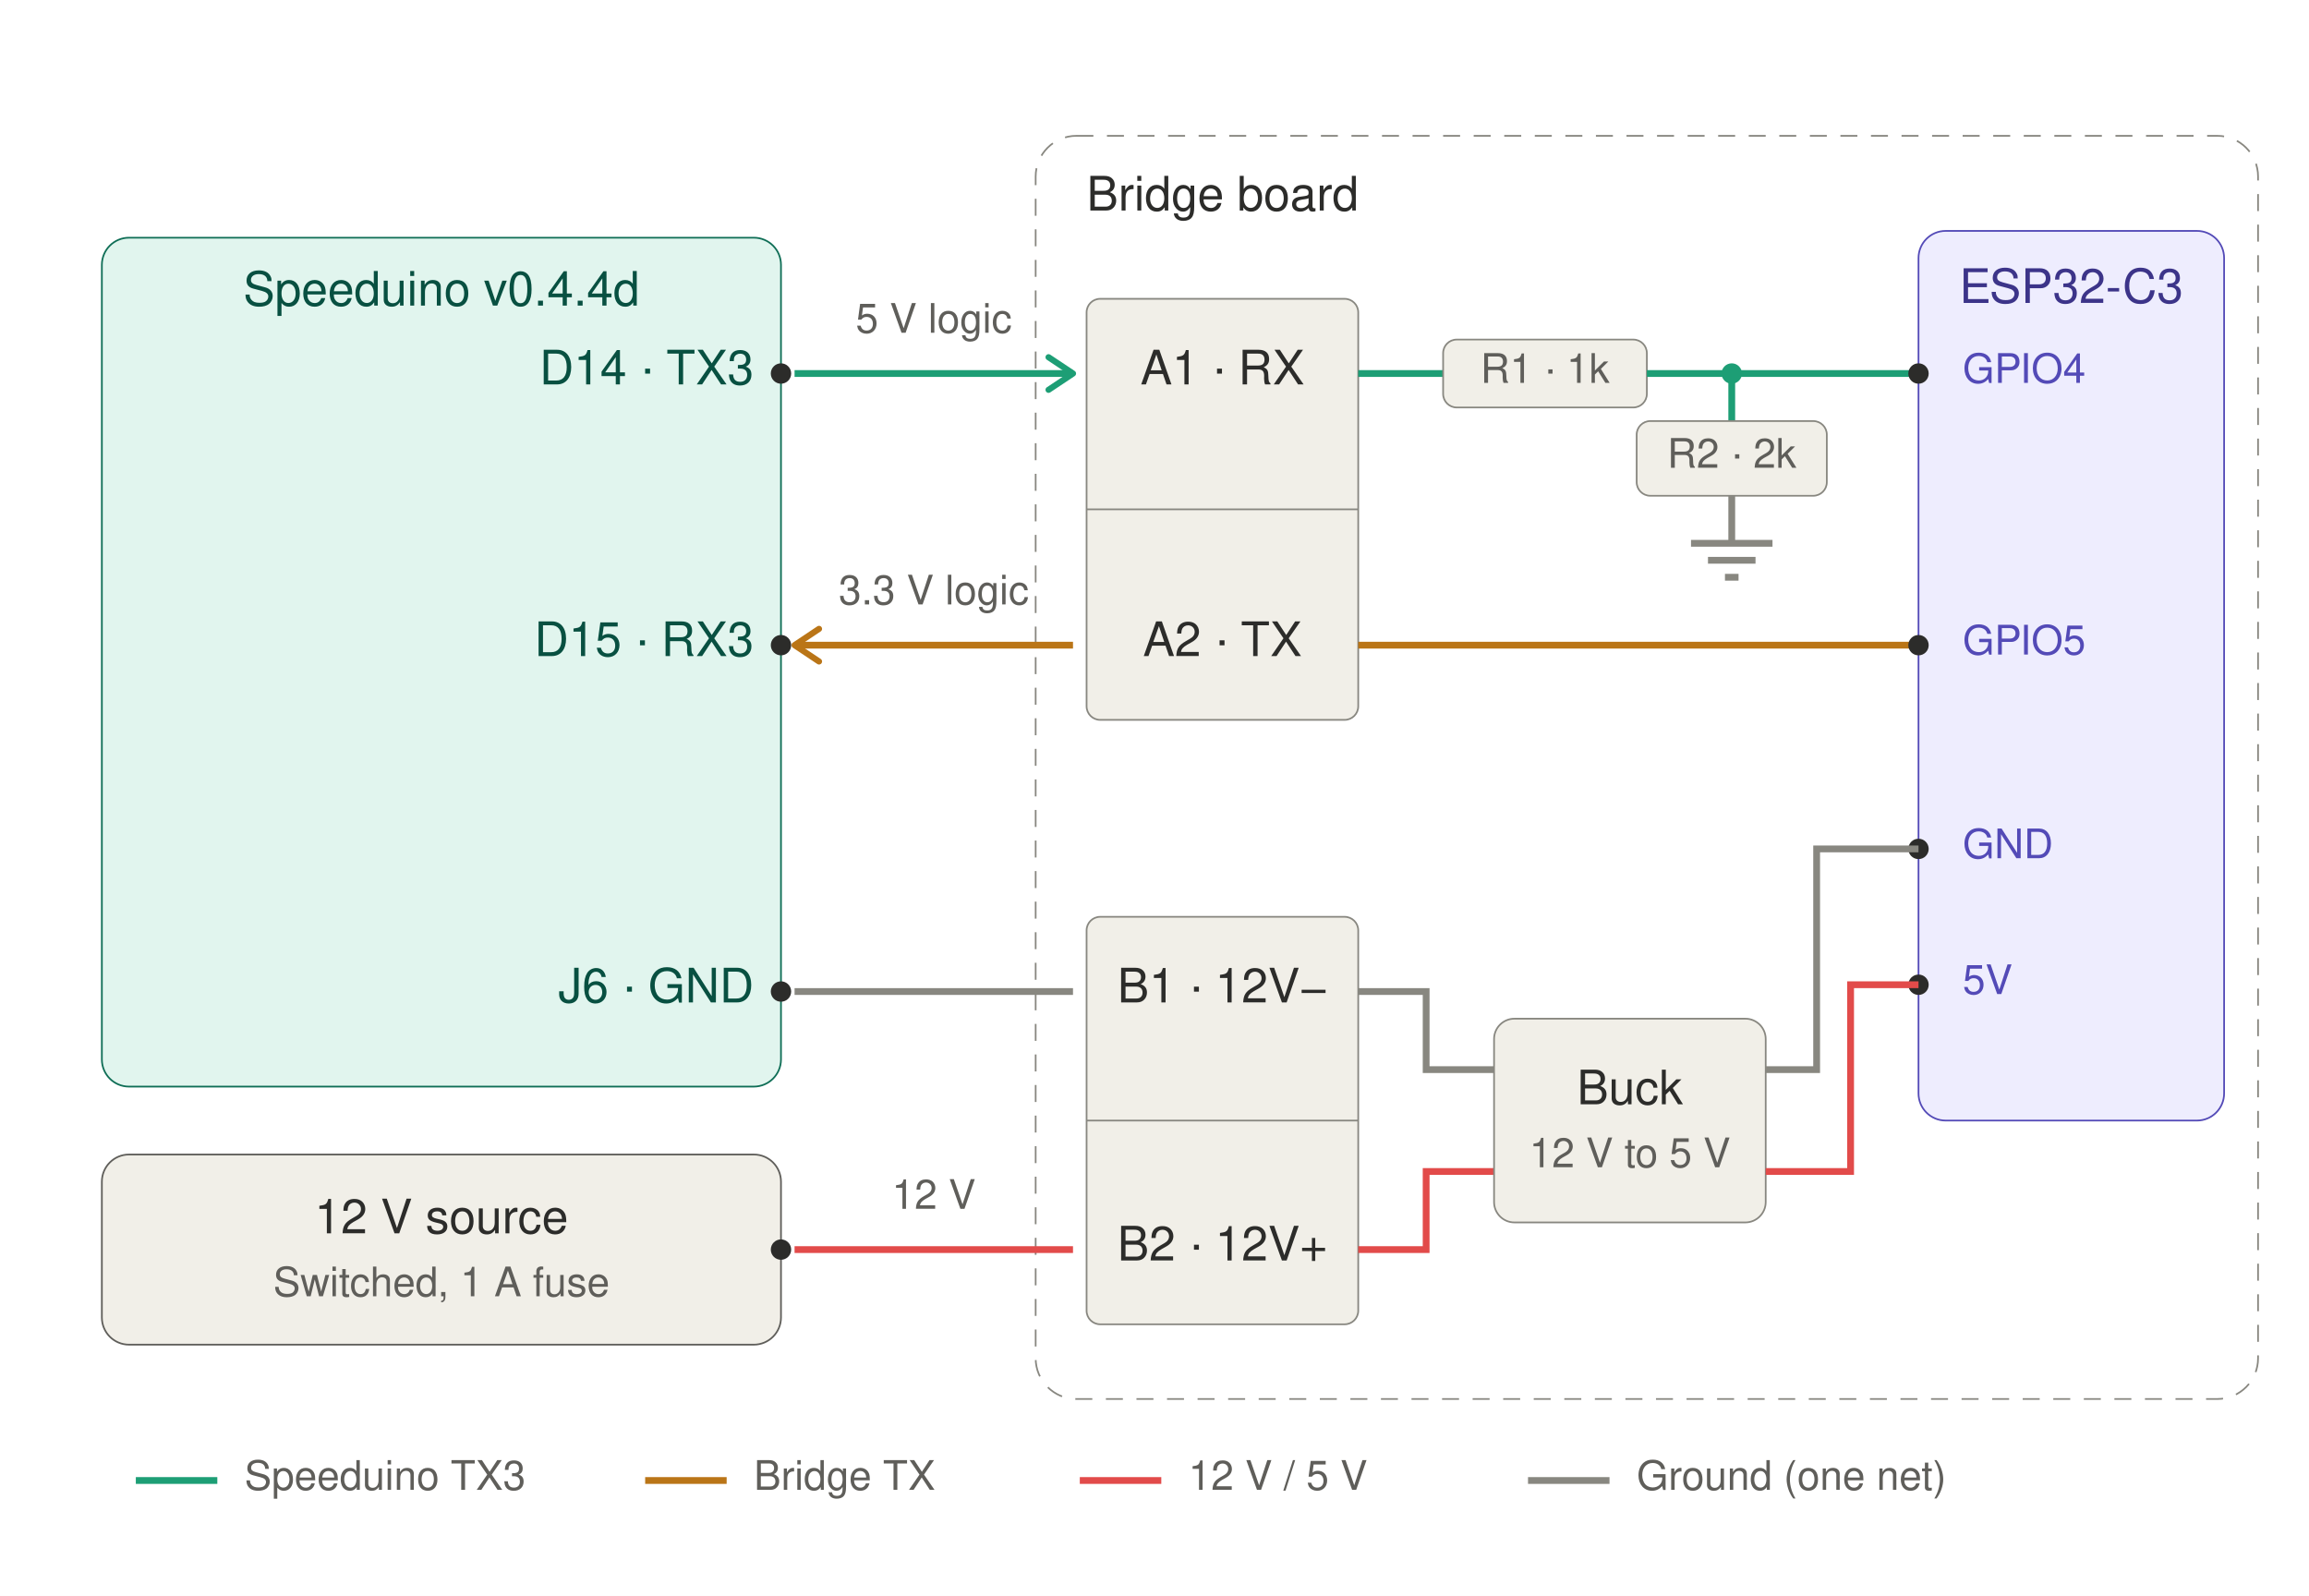
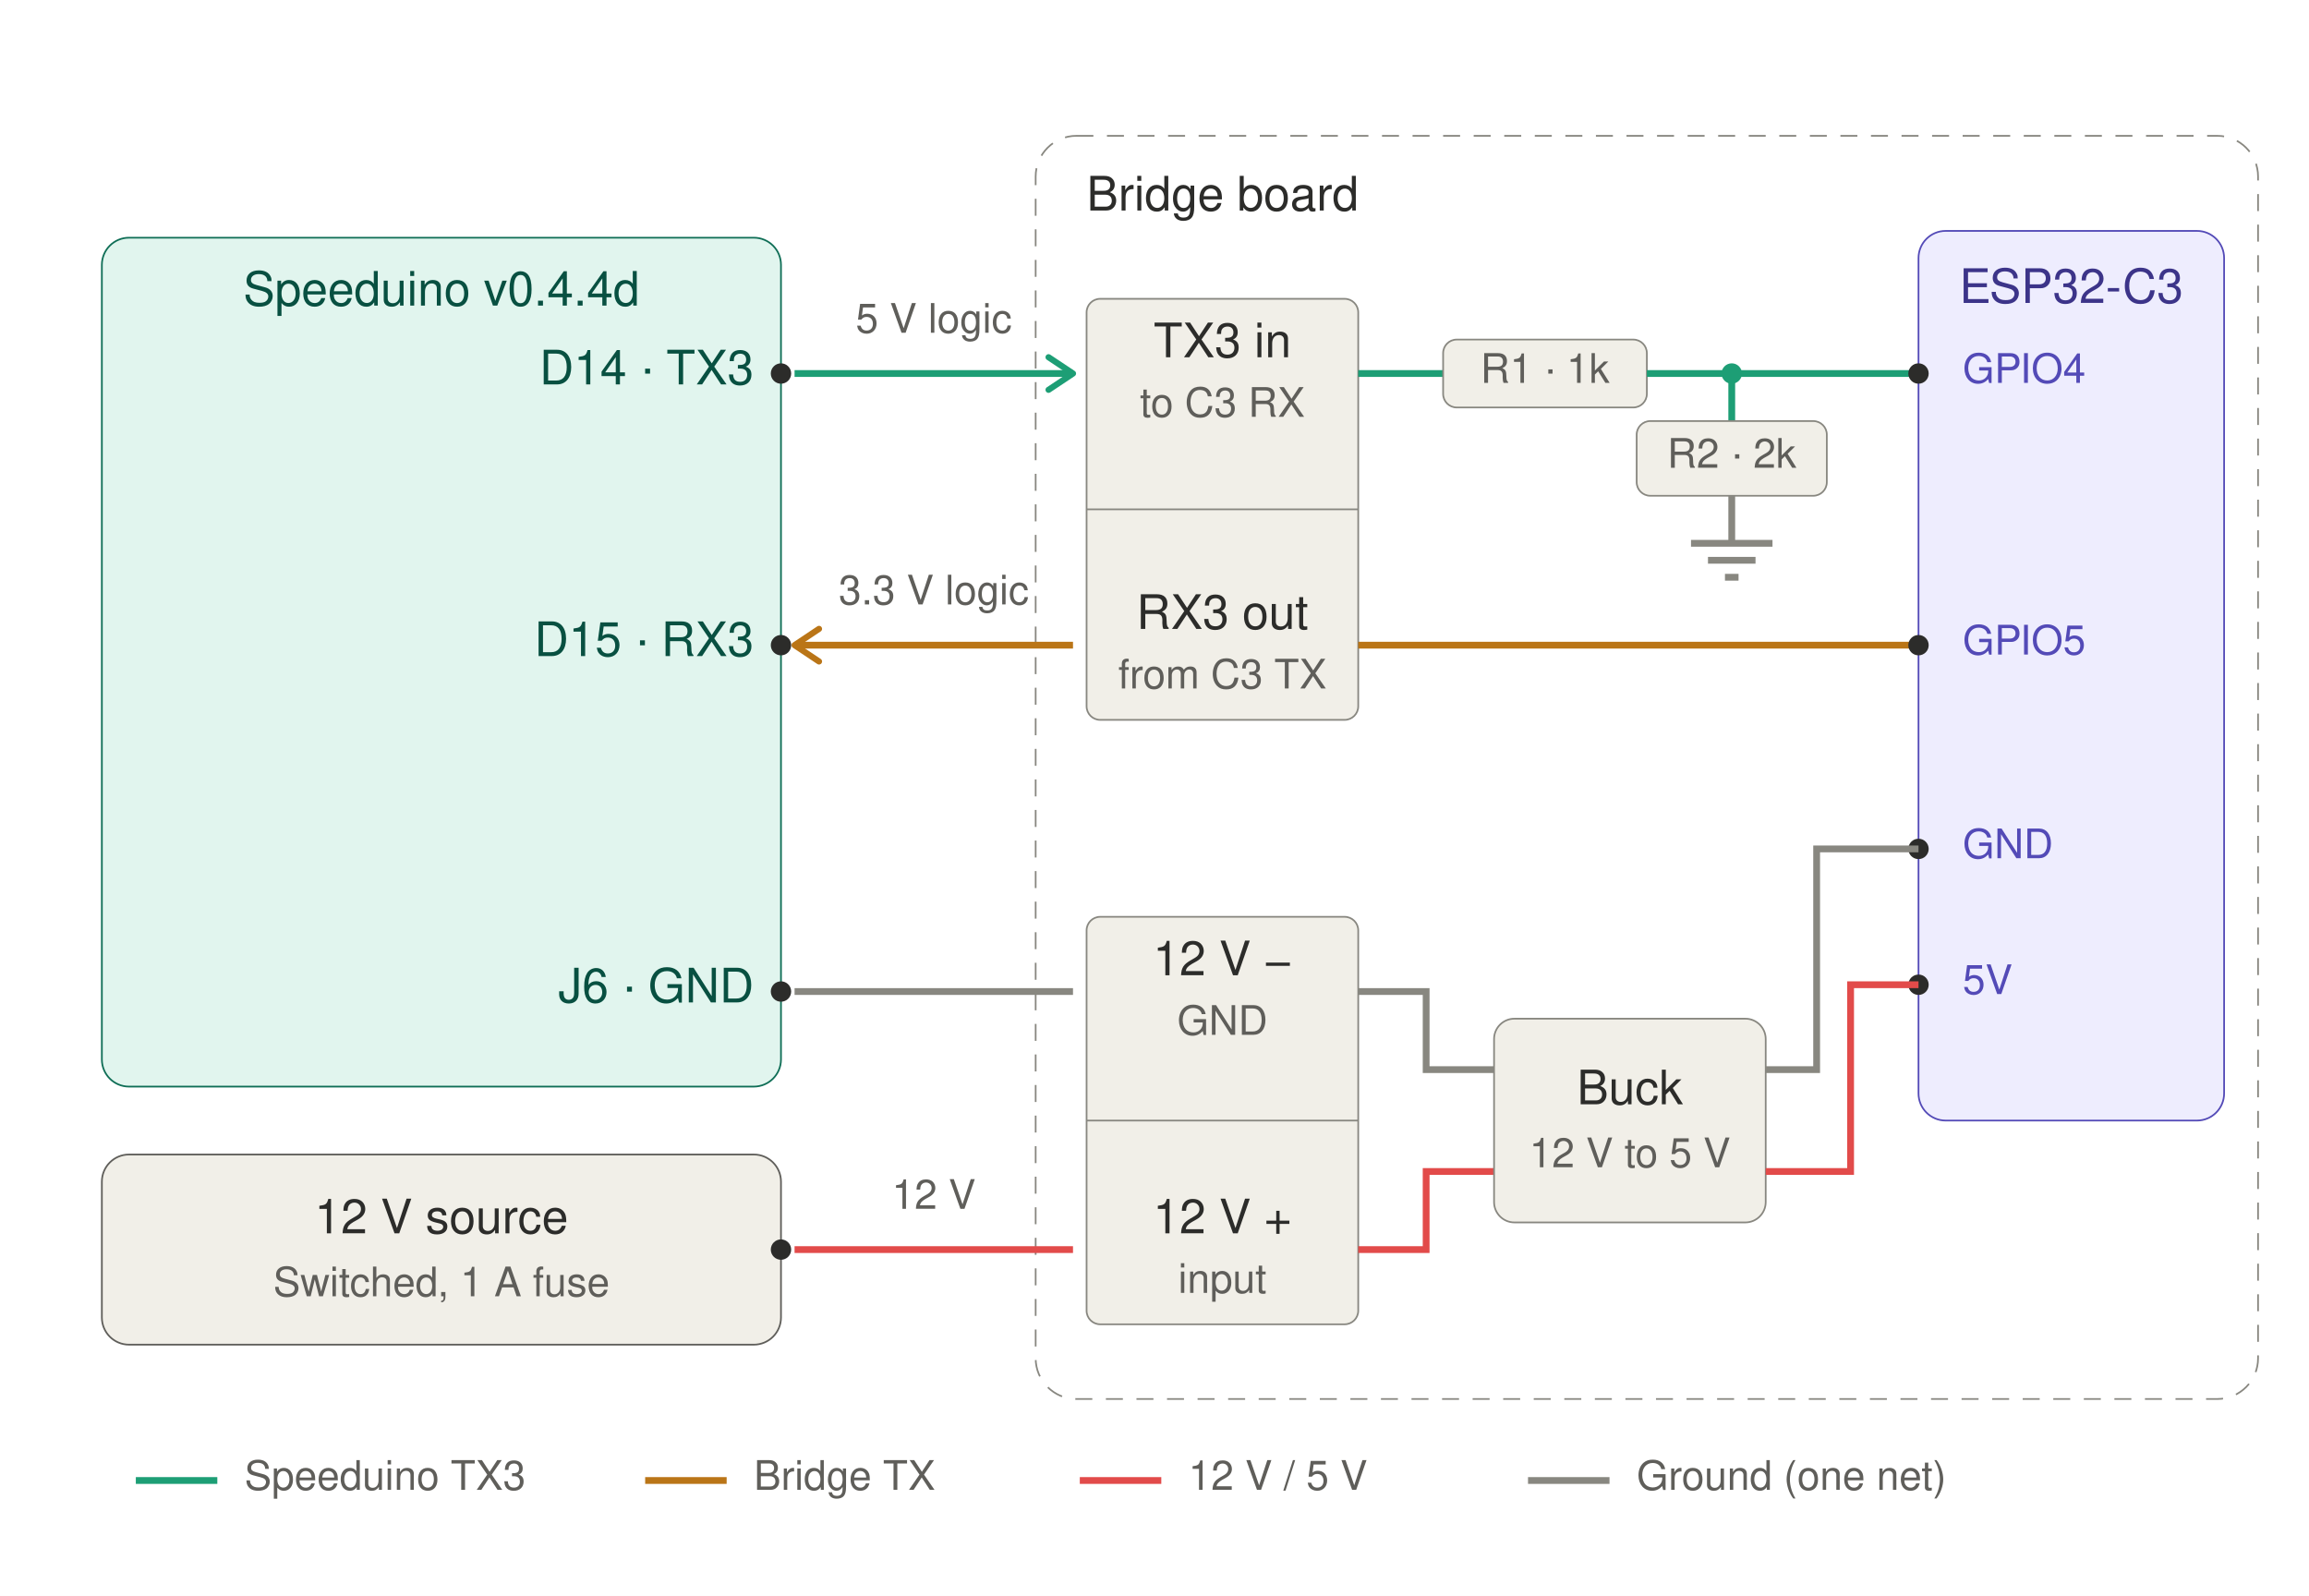
<svg xmlns="http://www.w3.org/2000/svg" width="680" height="470" viewBox="0 0 680 470" role="img">
  <style>
text{font-family:Helvetica,Arial,sans-serif}
.ts{font-size:12px;fill:#5F5E5A}.th{font-size:14px;font-weight:500;fill:#2C2C2A}
.box{fill:#F1EFE8;stroke:#888780}
.c-teal&gt;rect{fill:#E1F5EE;stroke:#0F6E56}.c-teal .th{fill:#085041}
.c-purple&gt;rect{fill:#EEEDFE;stroke:#534AB7}.c-purple .th{fill:#3C3489}.c-purple .ts{fill:#534AB7}
.c-gray&gt;rect{fill:#F1EFE8;stroke:#5F5E5A}
</style>
  <defs>
    <marker id="arrow" viewBox="0 0 10 10" refX="8" refY="5" markerWidth="6" markerHeight="6" orient="auto-start-reverse">
      <path d="M2 1L8 5L2 9" fill="none" stroke="context-stroke" stroke-width="1.5" stroke-linecap="round" stroke-linejoin="round" />
    </marker>
  </defs>
  <rect width="680" height="470" fill="#fff" />
  <rect x="305" y="40" width="360" height="372" rx="12" fill="none" stroke="#888780" stroke-width="0.5" stroke-dasharray="5 4" />
  <text class="th" x="320" y="62">Bridge board</text>
  <g class="c-teal">
    <rect x="30" y="70" width="200" height="250" rx="8" stroke-width="0.5" />
    <text class="th" x="130" y="90" text-anchor="middle">Speeduino v0.4.4d</text>
    <text class="th" x="222" y="110" text-anchor="end" dominant-baseline="central">D14 · TX3</text>
    <text class="th" x="222" y="190" text-anchor="end" dominant-baseline="central">D15 · RX3</text>
    <text class="th" x="222" y="292" text-anchor="end" dominant-baseline="central">J6 · GND</text>
  </g>
  <circle cx="230" cy="110" r="3" fill="#2C2C2A" />
  <circle cx="230" cy="190" r="3" fill="#2C2C2A" />
  <circle cx="230" cy="292" r="3" fill="#2C2C2A" />
  <g class="c-gray">
    <rect x="30" y="340" width="200" height="56" rx="8" stroke-width="0.5" />
    <text class="th" x="130" y="360" text-anchor="middle" dominant-baseline="central">12 V source</text>
    <text class="ts" x="130" y="379" text-anchor="middle" dominant-baseline="central">Switched, 1 A fuse</text>
  </g>
  <circle cx="230" cy="368" r="3" fill="#2C2C2A" />
  <path d="M234 110H316" fill="none" style="stroke:#1D9E75;stroke-width:2" marker-end="url(#arrow)" />
  <text class="ts" x="275" y="98" text-anchor="middle">5 V logic</text>
  <path d="M316 190H234" fill="none" style="stroke:#BA7517;stroke-width:2" marker-end="url(#arrow)" />
  <text class="ts" x="275" y="178" text-anchor="middle">3.3 V logic</text>
  <path d="M234 292H316" fill="none" style="stroke:#888780;stroke-width:2" />
  <path d="M234 368H316" fill="none" style="stroke:#E24B4A;stroke-width:2" />
  <text class="ts" x="275" y="356" text-anchor="middle">12 V</text>
  <rect class="box" x="320" y="88" width="80" height="124" rx="4" stroke-width="0.5" />
  <line x1="320" y1="150" x2="400" y2="150" stroke="#888780" stroke-width="0.5" />
-   <text class="th" x="360" y="110" text-anchor="middle" dominant-baseline="central">A1 · RX</text>
-   <text class="th" x="360" y="190" text-anchor="middle" dominant-baseline="central">A2 · TX</text>
+   <text class="th" x="360" y="102" text-anchor="middle" dominant-baseline="central">TX3 in</text>
+   <text class="ts" x="360" y="120" text-anchor="middle" dominant-baseline="central">to C3 RX</text>
+   <text class="th" x="360" y="182" text-anchor="middle" dominant-baseline="central">RX3 out</text>
+   <text class="ts" x="360" y="200" text-anchor="middle" dominant-baseline="central">from C3 TX</text>
  <rect class="box" x="320" y="270" width="80" height="120" rx="4" stroke-width="0.5" />
  <line x1="320" y1="330" x2="400" y2="330" stroke="#888780" stroke-width="0.5" />
-   <text class="th" x="360" y="292" text-anchor="middle" dominant-baseline="central">B1 · 12V−</text>
-   <text class="th" x="360" y="368" text-anchor="middle" dominant-baseline="central">B2 · 12V+</text>
+   <text class="th" x="360" y="284" text-anchor="middle" dominant-baseline="central">12 V −</text>
+   <text class="ts" x="360" y="302" text-anchor="middle" dominant-baseline="central">GND</text>
+   <text class="th" x="360" y="360" text-anchor="middle" dominant-baseline="central">12 V +</text>
+   <text class="ts" x="360" y="378" text-anchor="middle" dominant-baseline="central">input</text>
  <path d="M400 110H425" fill="none" style="stroke:#1D9E75;stroke-width:2" />
  <rect class="box" x="425" y="100" width="60" height="20" rx="4" stroke-width="0.5" />
  <text class="ts" x="455" y="110" text-anchor="middle" dominant-baseline="central">R1 · 1k</text>
  <path d="M485 110H565" fill="none" style="stroke:#1D9E75;stroke-width:2" />
  <circle cx="510" cy="110" r="3" fill="#1D9E75" />
  <path d="M510 110V124" fill="none" style="stroke:#1D9E75;stroke-width:2" />
  <rect class="box" x="482" y="124" width="56" height="22" rx="4" stroke-width="0.5" />
  <text class="ts" x="510" y="135" text-anchor="middle" dominant-baseline="central">R2 · 2k</text>
  <path d="M510 146V160" fill="none" style="stroke:#888780;stroke-width:2" />
  <line x1="498" y1="160" x2="522" y2="160" stroke="#888780" stroke-width="2" />
  <line x1="503" y1="165" x2="517" y2="165" stroke="#888780" stroke-width="2" />
  <line x1="508" y1="170" x2="512" y2="170" stroke="#888780" stroke-width="2" />
  <path d="M400 190H565" fill="none" style="stroke:#BA7517;stroke-width:2" />
  <g class="c-purple">
    <rect x="565" y="68" width="90" height="262" rx="8" stroke-width="0.5" />
    <text class="th" x="610" y="86" text-anchor="middle" dominant-baseline="central">ESP32-C3</text>
    <text class="ts" x="578" y="110" dominant-baseline="central">GPIO4</text>
    <text class="ts" x="578" y="190" dominant-baseline="central">GPIO5</text>
    <text class="ts" x="578" y="250" dominant-baseline="central">GND</text>
    <text class="ts" x="578" y="290" dominant-baseline="central">5V</text>
  </g>
  <circle cx="565" cy="110" r="3" fill="#2C2C2A" />
  <circle cx="565" cy="190" r="3" fill="#2C2C2A" />
  <circle cx="565" cy="250" r="3" fill="#2C2C2A" />
  <circle cx="565" cy="290" r="3" fill="#2C2C2A" />
  <path d="M400 292H420V315H440" fill="none" style="stroke:#888780;stroke-width:2" />
  <path d="M400 368H420V345H440" fill="none" style="stroke:#E24B4A;stroke-width:2" />
  <rect class="box" x="440" y="300" width="80" height="60" rx="6" stroke-width="0.5" />
  <text class="th" x="480" y="322" text-anchor="middle" dominant-baseline="central">Buck</text>
  <text class="ts" x="480" y="341" text-anchor="middle" dominant-baseline="central">12 V to 5 V</text>
  <path d="M520 315H535V250H565" fill="none" style="stroke:#888780;stroke-width:2" />
  <path d="M520 345H545V290H565" fill="none" style="stroke:#E24B4A;stroke-width:2" />
  <line x1="40" y1="436" x2="64" y2="436" stroke="#1D9E75" stroke-width="2" />
  <text class="ts" x="72" y="436" dominant-baseline="central">Speeduino TX3</text>
  <line x1="190" y1="436" x2="214" y2="436" stroke="#BA7517" stroke-width="2" />
  <text class="ts" x="222" y="436" dominant-baseline="central">Bridge TX</text>
  <line x1="318" y1="436" x2="342" y2="436" stroke="#E24B4A" stroke-width="2" />
  <text class="ts" x="350" y="436" dominant-baseline="central">12 V / 5 V</text>
  <line x1="450" y1="436" x2="474" y2="436" stroke="#888780" stroke-width="2" />
  <text class="ts" x="482" y="436" dominant-baseline="central">Ground (one net)</text>
</svg>
